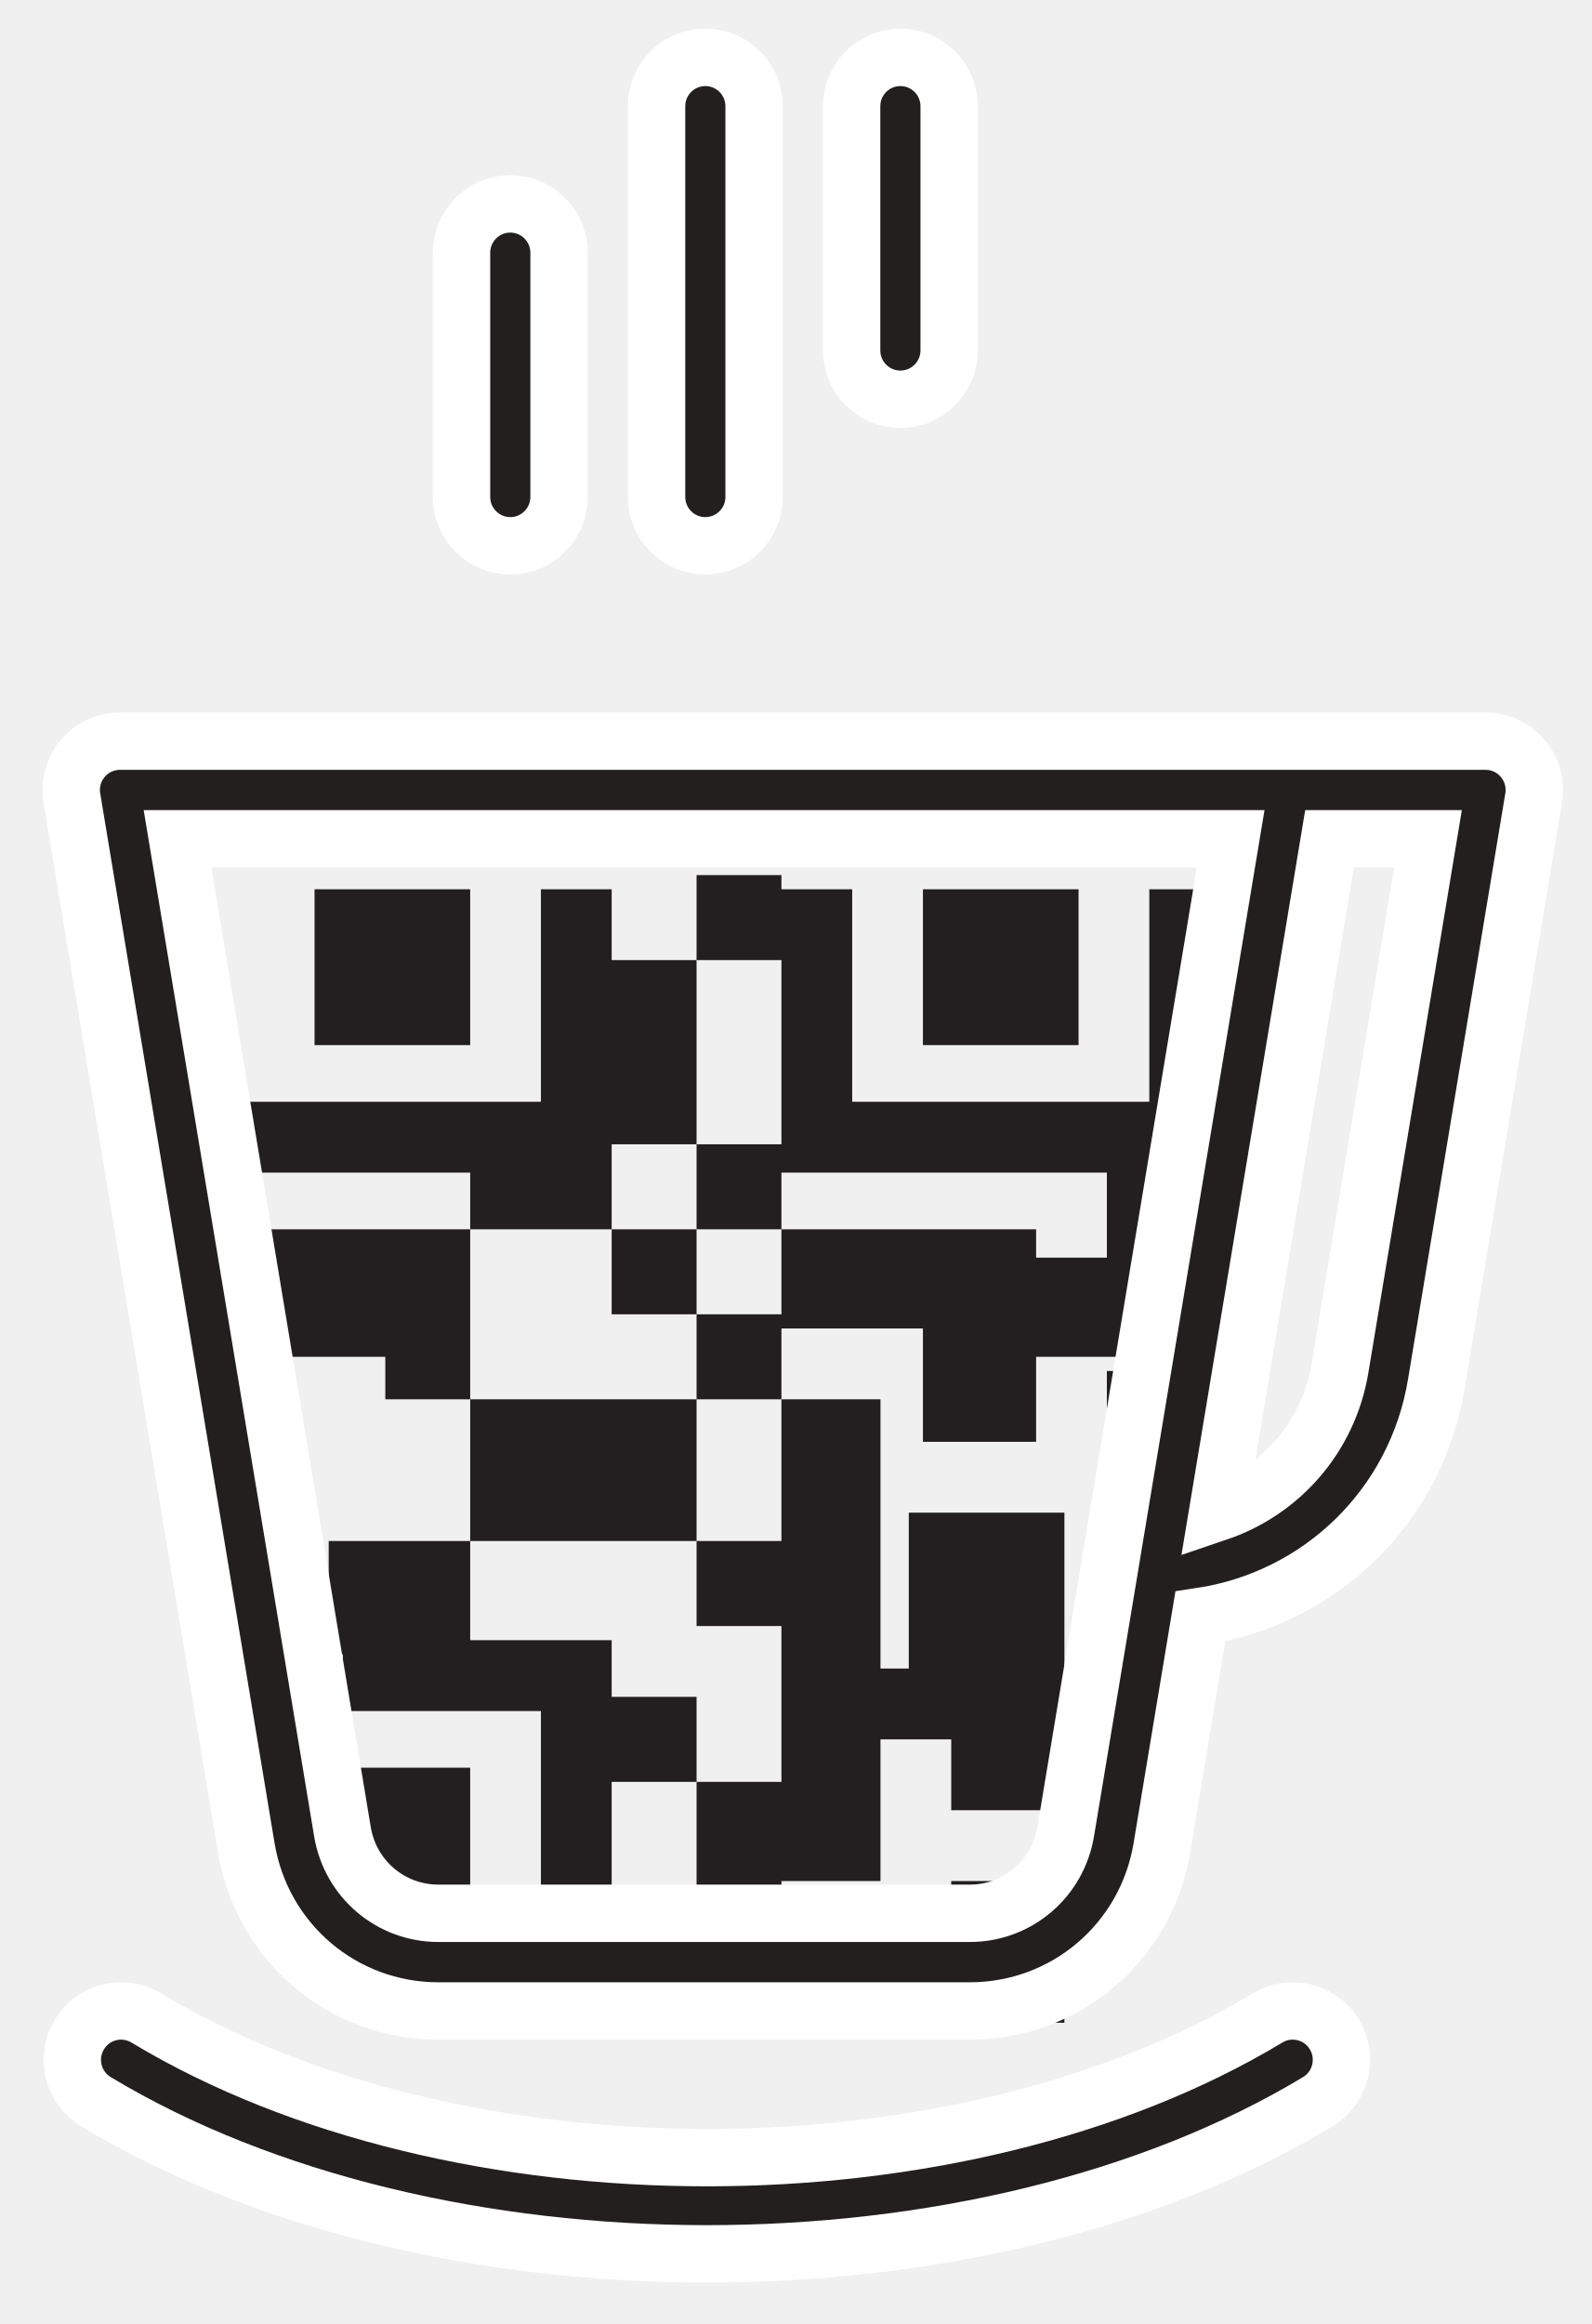
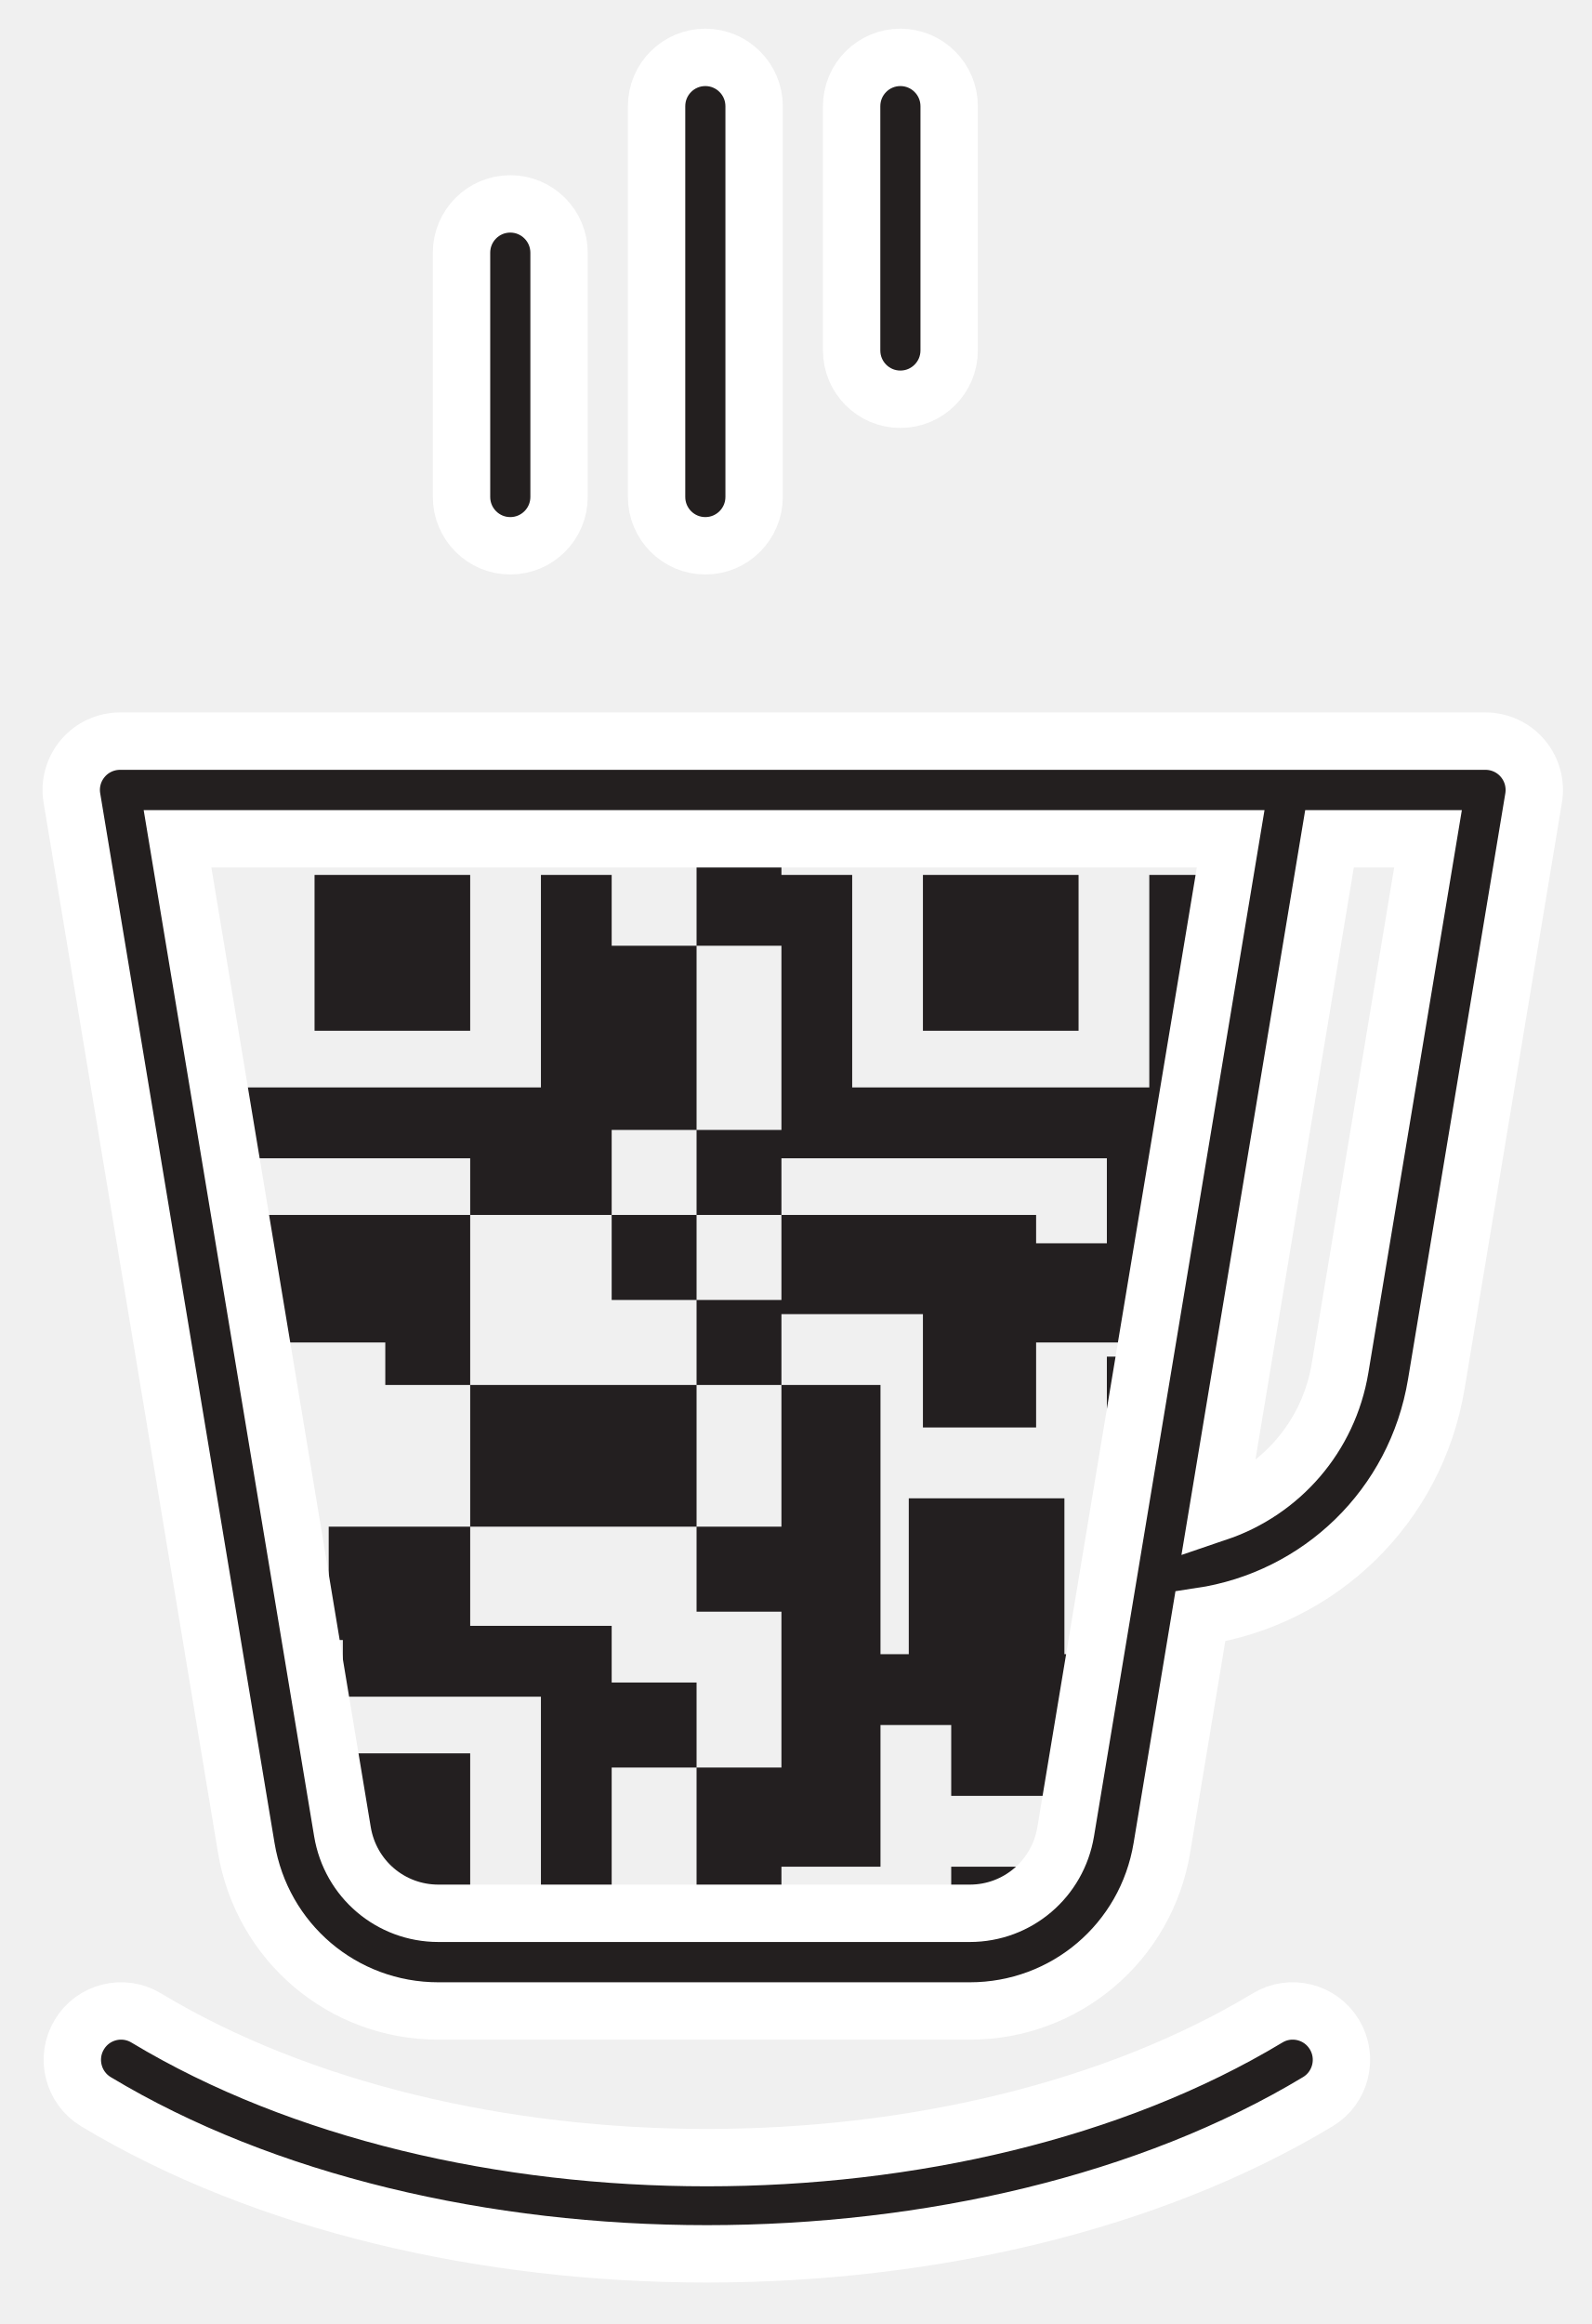
<svg xmlns="http://www.w3.org/2000/svg" xmlns:xlink="http://www.w3.org/1999/xlink" width="111px" height="162px" viewBox="0 0 111 162" version="1.1">
  <defs>
    <path d="M96.146,92.48 C94.724,101.035 88.013,107.439 79.693,108.682 L77.014,124.799 C75.922,131.393 70.285,136.18 63.618,136.18 L26.568,136.18 C19.897,136.18 14.263,131.393 13.169,124.795 L1.014,51.626 C0.847,50.638 1.126,49.631 1.775,48.865 C2.418,48.102 3.37,47.663 4.369,47.663 L99.58,47.663 C100.576,47.663 101.528,48.102 102.17,48.865 C102.82,49.631 103.095,50.638 102.932,51.626 L96.146,92.48 Z M8.378,54.472 L19.877,123.682 C20.424,126.977 23.236,129.371 26.568,129.371 L63.618,129.371 C66.946,129.371 69.758,126.977 70.306,123.682 L81.808,54.472 L8.378,54.472 Z M88.7,54.472 L80.897,101.427 C85.279,99.942 88.638,96.174 89.437,91.363 L95.568,54.472 L88.7,54.472 L88.7,54.472 Z M58.78,23.831 C56.899,23.831 55.38,22.306 55.38,20.427 L55.38,3.404 C55.38,1.525 56.899,0 58.78,0 C60.656,0 62.18,1.525 62.18,3.404 L62.18,20.427 C62.18,22.306 60.656,23.831 58.78,23.831 L58.78,23.831 Z M45.18,34.045 C43.299,34.045 41.78,32.52 41.78,30.64 L41.78,3.404 C41.78,1.525 43.299,0 45.18,0 C47.056,0 48.58,1.525 48.58,3.404 L48.58,30.64 C48.58,32.52 47.056,34.045 45.18,34.045 L45.18,34.045 Z M31.58,34.045 C29.699,34.045 28.18,32.52 28.18,30.64 L28.18,13.618 C28.18,11.739 29.699,10.213 31.58,10.213 C33.456,10.213 34.98,11.739 34.98,13.618 L34.98,30.64 C34.98,32.52 33.456,34.045 31.58,34.045 L31.58,34.045 Z M6.195,136.667 C27.751,149.648 62.826,149.648 84.382,136.667 C85.986,135.693 88.081,136.217 89.046,137.828 C90.015,139.441 89.495,141.532 87.887,142.502 C76.143,149.573 60.714,153.11 45.288,153.11 C29.863,153.11 14.433,149.573 2.686,142.502 C1.082,141.532 0.561,139.441 1.53,137.828 C2.496,136.214 4.59,135.696 6.195,136.667 L6.195,136.667 Z" id="path-1" />
  </defs>
  <g id="Page-1" stroke="none" stroke-width="1" fill="none" fill-rule="evenodd">
    <g id="Cup" transform="translate(4, 4)">
-       <g id="InnerQR" transform="translate(13, 57)" fill="#231F20">
+       <g id="InnerQR" transform="translate(13, 56)" fill="#231F20">
        <path d="M15.784,53.333 L15.784,46.42 L5.919,46.42 L5.919,54.321 L6.905,54.321 L6.905,58.272 L20.716,58.272 L20.716,77.037 L25.649,77.037 L25.649,56.296 L25.649,53.333 L15.784,53.333 Z M12.824,30.617 L15.784,30.617 L15.784,24.691 L0.986,24.691 L0.986,29.63 L0.986,33.58 L9.865,33.58 L9.865,36.543 L15.784,36.543 L15.784,30.617 L12.824,30.617 L12.824,30.617 L12.824,30.617 Z M68.068,5.926 L68.068,0.988 L63.135,0.988 L63.135,20.741 L68.068,20.741 L68.068,12.84 L73,12.84 L73,5.926 L68.068,5.926 L68.068,5.926 Z M20.716,15.802 L0,15.802 L0,20.741 L25.649,20.741 L25.649,17.284 L25.649,0.988 L20.716,0.988 L20.716,15.802 L20.716,15.802 Z M25.649,57.284 L31.568,57.284 L31.568,63.21 L25.649,63.21 L25.649,57.284 Z M31.568,63.21 L37.486,63.21 L37.486,76.049 L31.568,76.049 L31.568,63.21 Z M37.486,55.309 L63.135,55.309 L63.135,60.247 L37.486,60.247 L37.486,55.309 Z M37.486,60.247 L44.392,60.247 L44.392,70.123 L37.486,70.123 L37.486,60.247 Z M49.324,70.123 L57.216,70.123 L57.216,80 L49.324,80 L49.324,70.123 Z M49.324,60.247 L64.122,60.247 L64.122,65.185 L49.324,65.185 L49.324,60.247 Z M25.649,5.926 L31.568,5.926 L31.568,18.765 L25.649,18.765 L25.649,5.926 Z M31.568,0 L37.486,0 L37.486,5.926 L31.568,5.926 L31.568,0 Z M4.932,0.988 L15.784,0.988 L15.784,11.852 L4.932,11.852 L4.932,0.988 Z M46.365,44.444 L57.216,44.444 L57.216,55.309 L46.365,55.309 L46.365,44.444 Z M47.351,0.988 L58.203,0.988 L58.203,11.852 L47.351,11.852 L47.351,0.988 Z M42.419,15.802 L63.135,15.802 L63.135,20.741 L42.419,20.741 L42.419,15.802 Z M25.649,24.691 L31.568,24.691 L31.568,30.617 L25.649,30.617 L25.649,24.691 Z M31.568,30.617 L37.486,30.617 L37.486,36.543 L31.568,36.543 L31.568,30.617 Z M31.568,18.765 L37.486,18.765 L37.486,24.691 L31.568,24.691 L31.568,18.765 Z M15.784,20.741 L25.649,20.741 L25.649,24.691 L15.784,24.691 L15.784,20.741 Z M15.784,36.543 L31.568,36.543 L31.568,46.42 L15.784,46.42 L15.784,36.543 Z M31.568,46.42 L37.486,46.42 L37.486,52.346 L31.568,52.346 L31.568,46.42 Z M60.176,34.568 L67.081,34.568 L67.081,45.432 L60.176,45.432 L60.176,34.568 Z M37.486,36.543 L44.392,36.543 L44.392,55.309 L37.486,55.309 L37.486,36.543 Z M37.486,24.691 L55.243,24.691 L55.243,31.605 L37.486,31.605 L37.486,24.691 Z M55.243,26.667 L62.149,26.667 L62.149,33.58 L55.243,33.58 L55.243,26.667 Z M60.176,20.741 L68.068,20.741 L68.068,26.667 L60.176,26.667 L60.176,20.741 Z M47.351,31.605 L55.243,31.605 L55.243,39.506 L47.351,39.506 L47.351,31.605 Z M37.486,0.988 L42.419,0.988 L42.419,20.741 L37.486,20.741 L37.486,0.988 Z M4.932,62.222 L15.784,62.222 L15.784,73.086 L4.932,73.086 L4.932,62.222 Z" id="Rectangle-3" />
      </g>
      <g>
        <g>
          <use stroke="#FFFFFF" stroke-width="4" fill="#231F1F" fill-rule="evenodd" xlink:href="#path-1" />
          <use stroke="none" fill="none" xlink:href="#path-1" />
        </g>
      </g>
    </g>
  </g>
</svg>
